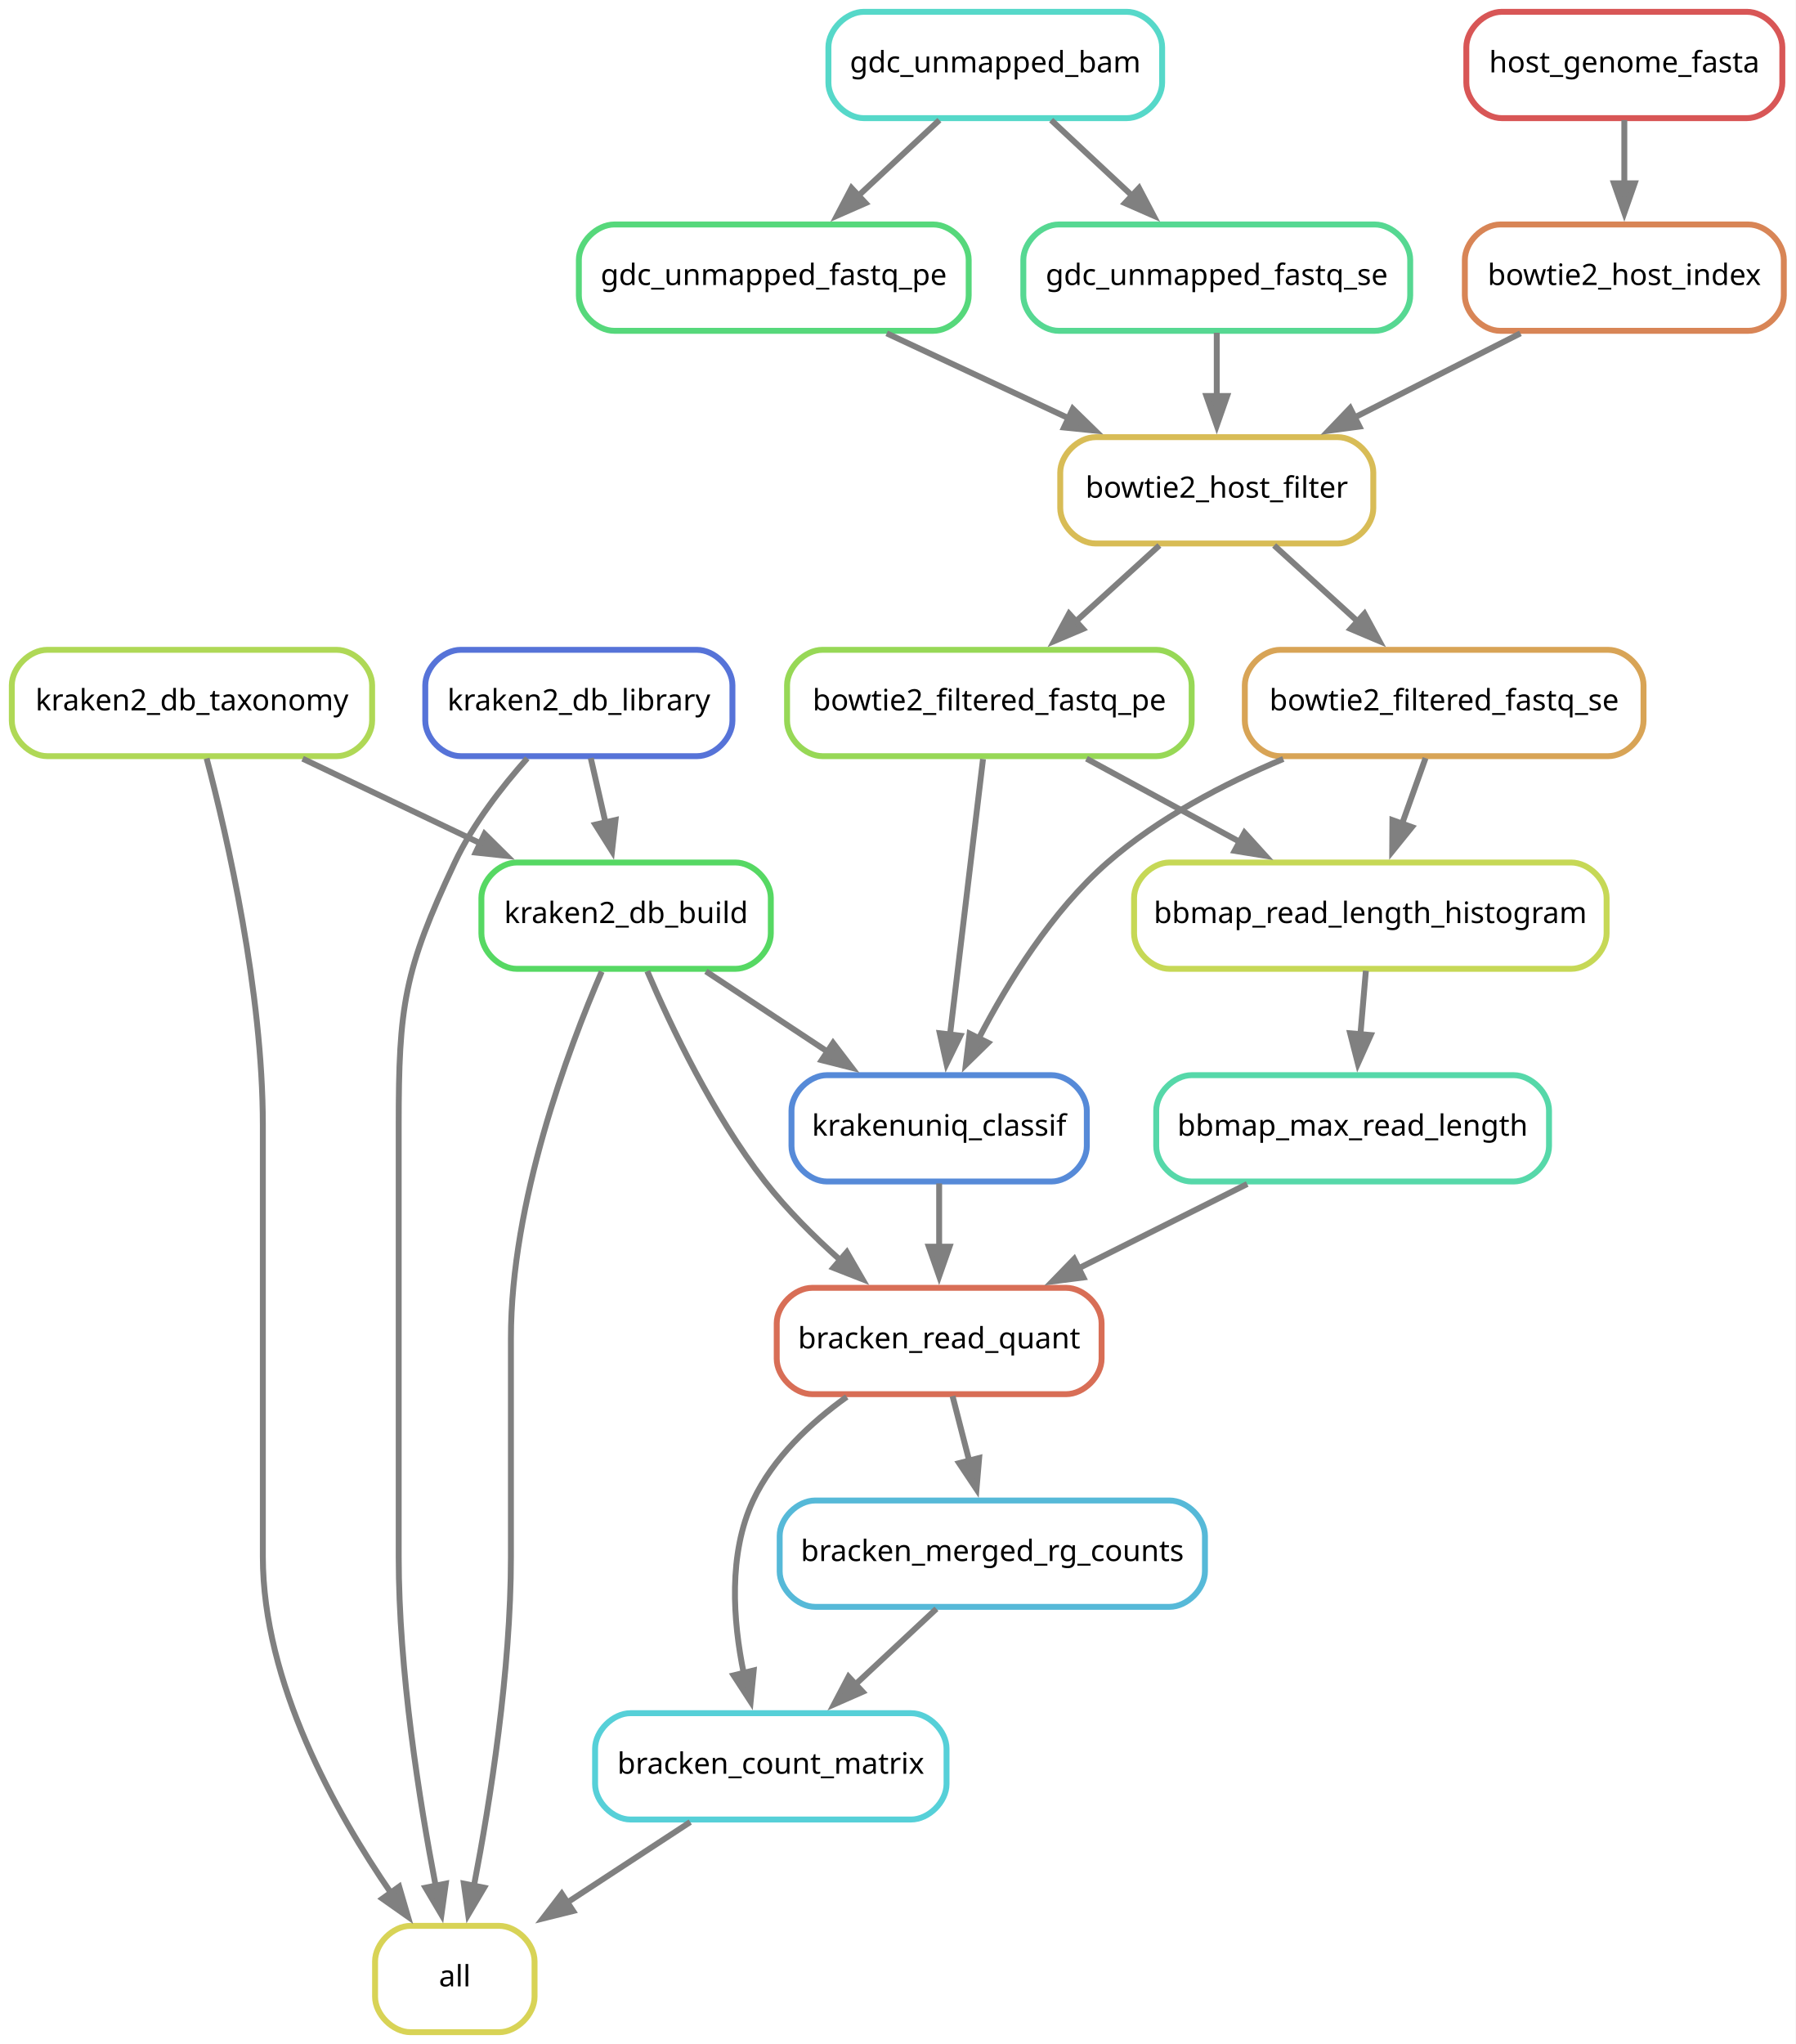
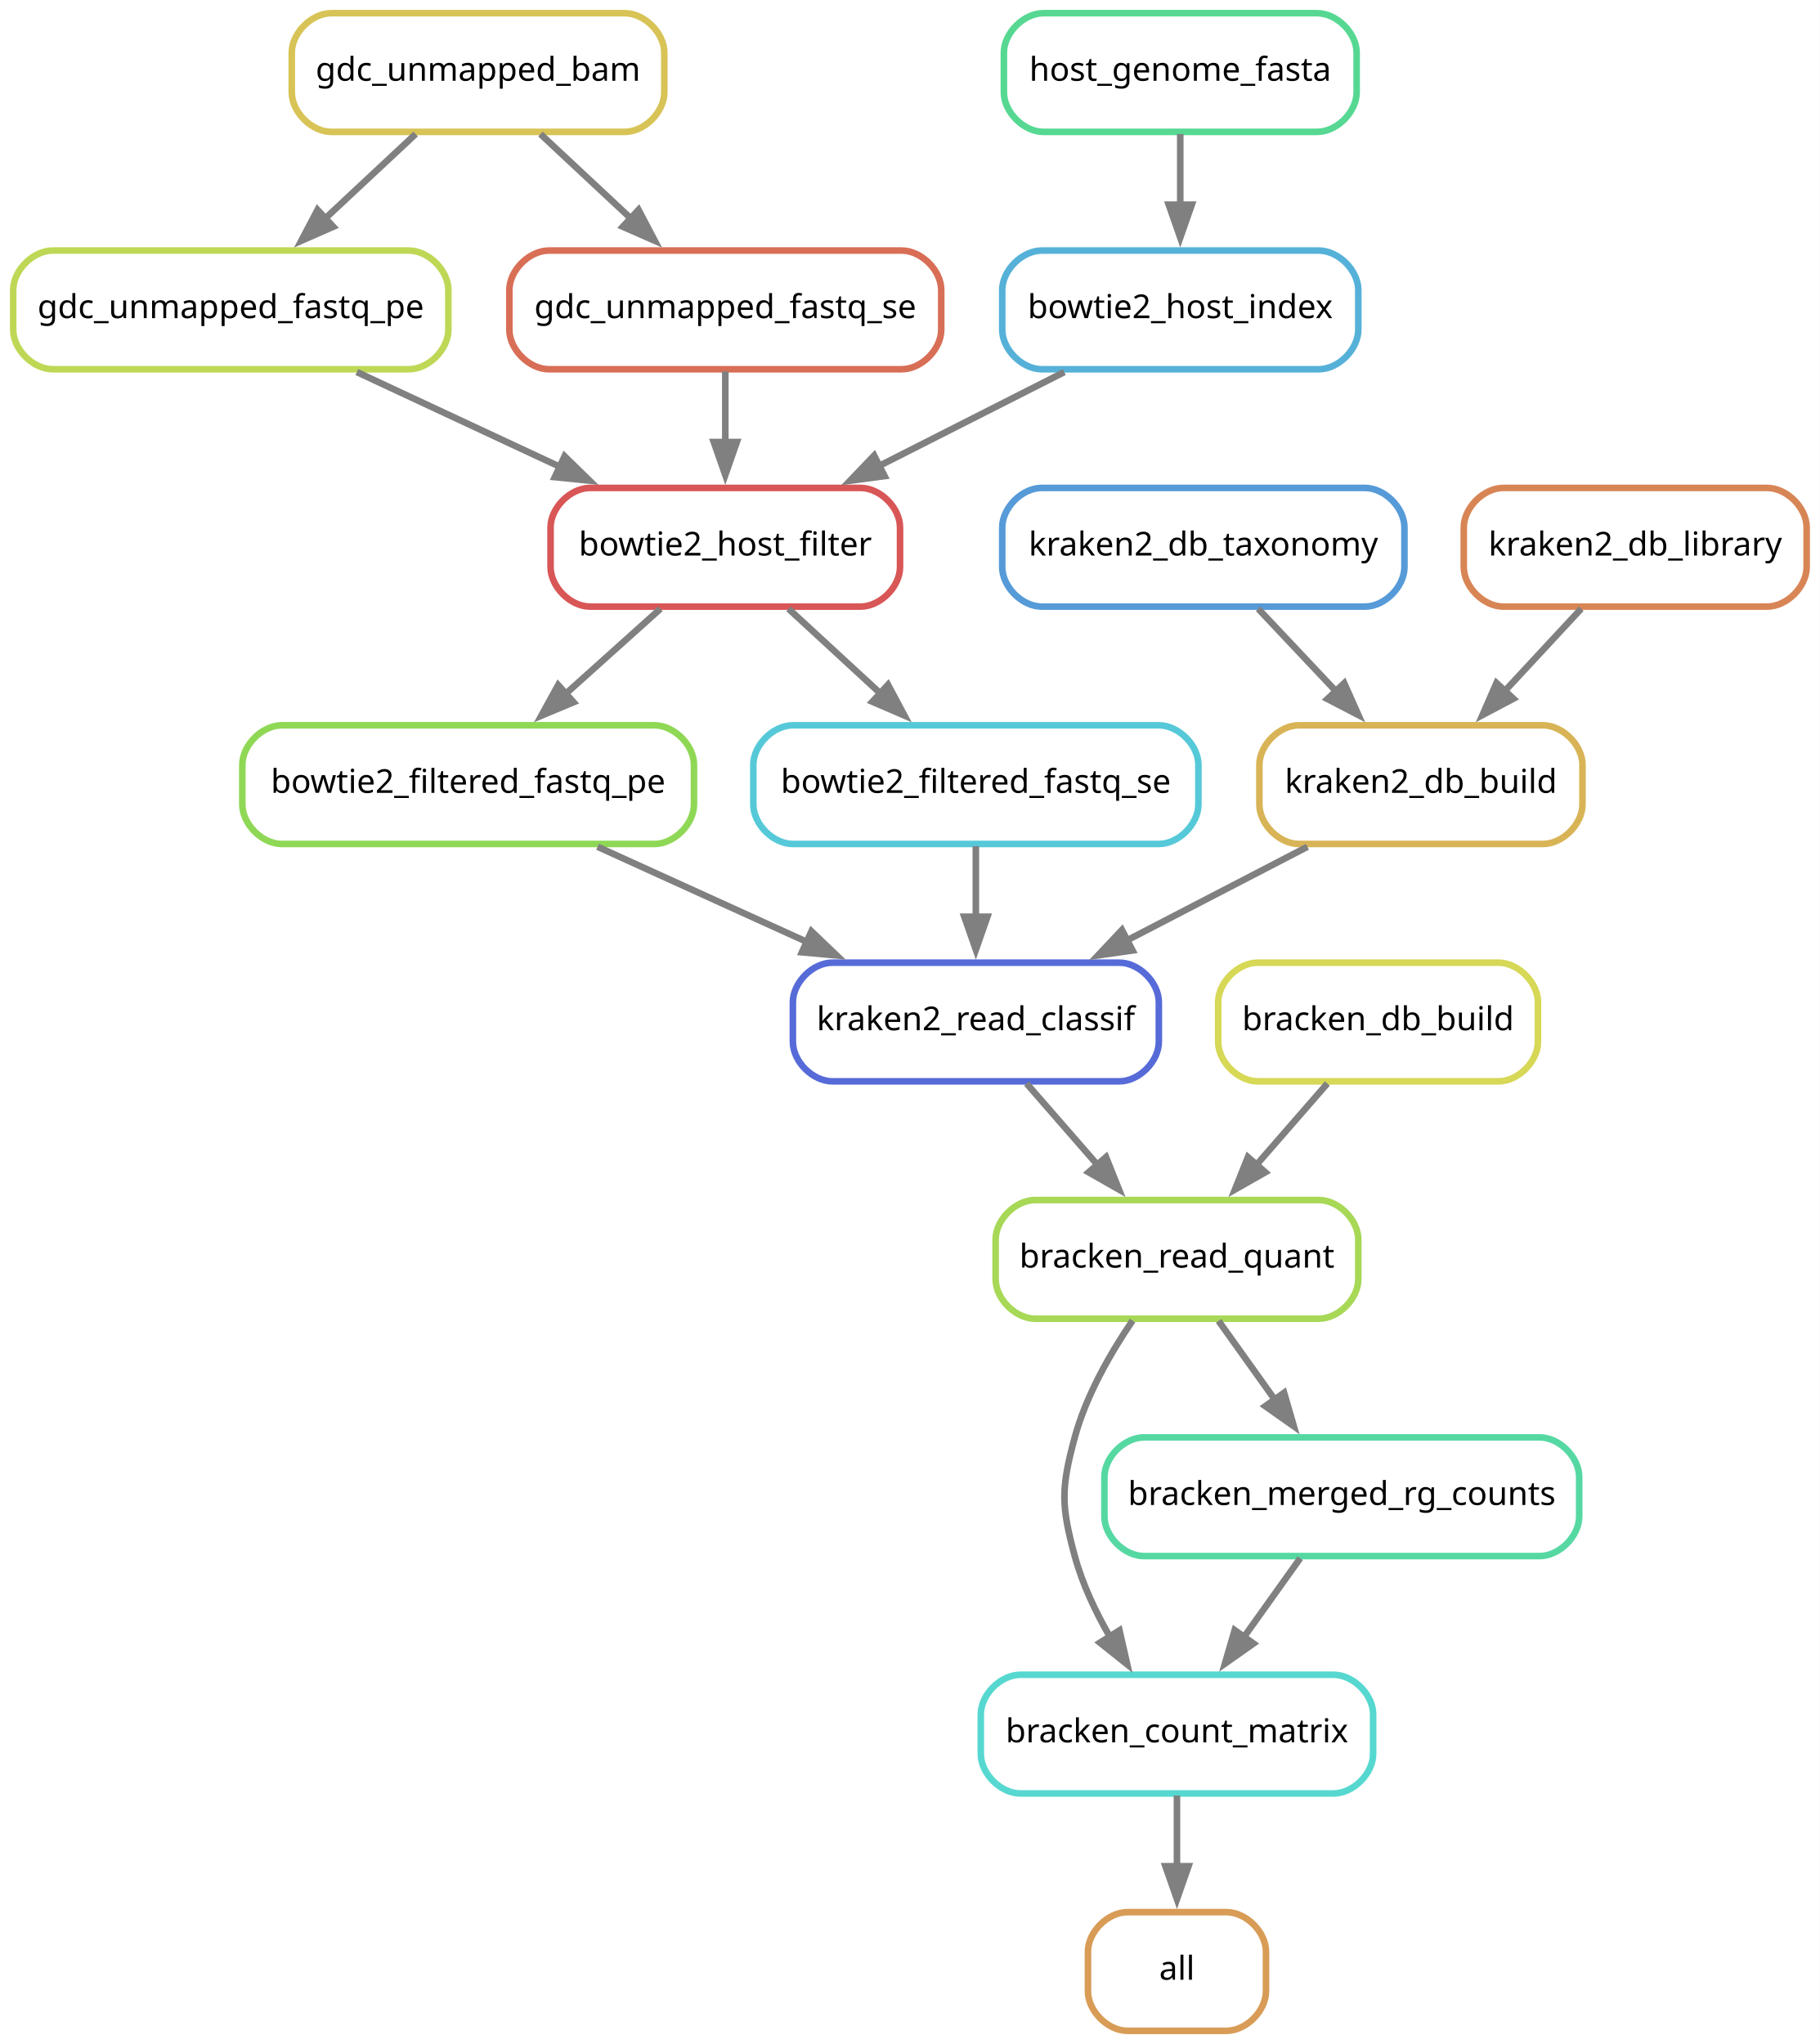
- <svg xmlns="http://www.w3.org/2000/svg" width="608pt" height="692pt" viewBox="0.00 0.00 608.00 692.00">
-   <g id="graph0" class="graph" transform="scale(1 1) rotate(0) translate(4 688)">
-     <polygon fill="white" stroke="none" points="-4,4 -4,-688 604,-688 604,4 -4,4" />
+ <svg xmlns="http://www.w3.org/2000/svg" width="552pt" height="620pt" viewBox="0.00 0.00 552.00 620.00">
+   <g id="graph0" class="graph" transform="scale(1 1) rotate(0) translate(4 616)">
+     <polygon fill="white" stroke="none" points="-4,4 -4,-616 548,-616 548,4 -4,4" />
    <g id="node1" class="node">
-       <path fill="none" stroke="#d8d356" stroke-width="2" d="M165,-36C165,-36 135,-36 135,-36 129,-36 123,-30 123,-24 123,-24 123,-12 123,-12 123,-6 129,0 135,0 135,0 165,0 165,0 171,0 177,-6 177,-12 177,-12 177,-24 177,-24 177,-30 171,-36 165,-36" />
-       <text text-anchor="middle" x="150" y="-15.5" font-family="sans" font-size="10.00">all</text>
+       <path fill="none" stroke="#d89c56" stroke-width="2" d="M368,-36C368,-36 338,-36 338,-36 332,-36 326,-30 326,-24 326,-24 326,-12 326,-12 326,-6 332,0 338,0 338,0 368,0 368,0 374,0 380,-6 380,-12 380,-12 380,-24 380,-24 380,-30 374,-36 368,-36" />
+       <text text-anchor="middle" x="353" y="-15.5" font-family="sans" font-size="10.00">all</text>
    </g>
    <g id="node2" class="node">
-       <path fill="none" stroke="#afd856" stroke-width="2" d="M110,-468C110,-468 12,-468 12,-468 6,-468 0,-462 0,-456 0,-456 0,-444 0,-444 0,-438 6,-432 12,-432 12,-432 110,-432 110,-432 116,-432 122,-438 122,-444 122,-444 122,-456 122,-456 122,-462 116,-468 110,-468" />
-       <text text-anchor="middle" x="61" y="-447.5" font-family="sans" font-size="10.00">kraken2_db_taxonomy</text>
+       <path fill="none" stroke="#56d8d0" stroke-width="2" d="M400.5,-108C400.5,-108 305.5,-108 305.5,-108 299.5,-108 293.5,-102 293.5,-96 293.5,-96 293.5,-84 293.5,-84 293.5,-78 299.5,-72 305.5,-72 305.5,-72 400.5,-72 400.5,-72 406.5,-72 412.5,-78 412.5,-84 412.5,-84 412.5,-96 412.5,-96 412.5,-102 406.5,-108 400.5,-108" />
+       <text text-anchor="middle" x="353" y="-87.5" font-family="sans" font-size="10.00">bracken_count_matrix</text>
    </g>
    <g id="edge1" class="edge">
-       <path fill="none" stroke="grey" stroke-width="2" d="M65.97,-431.23C73,-404.5 85,-352.25 85,-307 85,-307 85,-307 85,-161 85,-118.34 109.55,-74.49 128.47,-47.02" />
-       <polygon fill="grey" stroke="grey" stroke-width="2" points="131.16,-49.27 134.13,-39.1 125.47,-45.2 131.16,-49.27" />
+       <path fill="none" stroke="grey" stroke-width="2" d="M353,-71.34C353,-64.75 353,-57.08 353,-49.67" />
+       <polygon fill="grey" stroke="grey" stroke-width="2" points="356.5,-49.93 353,-39.93 349.5,-49.93 356.5,-49.93" />
+     </g>
+     <g id="node3" class="node">
+       <path fill="none" stroke="#a7d856" stroke-width="2" d="M396,-252C396,-252 310,-252 310,-252 304,-252 298,-246 298,-240 298,-240 298,-228 298,-228 298,-222 304,-216 310,-216 310,-216 396,-216 396,-216 402,-216 408,-222 408,-228 408,-228 408,-240 408,-240 408,-246 402,-252 396,-252" />
+       <text text-anchor="middle" x="353" y="-231.5" font-family="sans" font-size="10.00">bracken_read_quant</text>
+     </g>
+     <g id="edge3" class="edge">
+       <path fill="none" stroke="grey" stroke-width="2" d="M339.53,-215.43C332.84,-205.59 325.46,-192.76 322,-180 317.82,-164.56 317.82,-159.44 322,-144 324.3,-135.53 328.32,-127.02 332.73,-119.38" />
+       <polygon fill="grey" stroke="grey" stroke-width="2" points="335.56,-121.46 337.92,-111.13 329.63,-117.73 335.56,-121.46" />
+     </g>
+     <g id="node17" class="node">
+       <path fill="none" stroke="#56d8a2" stroke-width="2" d="M463,-180C463,-180 343,-180 343,-180 337,-180 331,-174 331,-168 331,-168 331,-156 331,-156 331,-150 337,-144 343,-144 343,-144 463,-144 463,-144 469,-144 475,-150 475,-156 475,-156 475,-168 475,-168 475,-174 469,-180 463,-180" />
+       <text text-anchor="middle" x="403" y="-159.5" font-family="sans" font-size="10.00">bracken_merged_rg_counts</text>
+     </g>
+     <g id="edge19" class="edge">
+       <path fill="none" stroke="grey" stroke-width="2" d="M365.62,-215.34C370.79,-208.1 376.91,-199.53 382.68,-191.45" />
+       <polygon fill="grey" stroke="grey" stroke-width="2" points="385.49,-193.54 388.45,-183.37 379.79,-189.47 385.49,-193.54" />
    </g>
    <g id="node4" class="node">
-       <path fill="none" stroke="#56d863" stroke-width="2" d="M245,-396C245,-396 171,-396 171,-396 165,-396 159,-390 159,-384 159,-384 159,-372 159,-372 159,-366 165,-360 171,-360 171,-360 245,-360 245,-360 251,-360 257,-366 257,-372 257,-372 257,-384 257,-384 257,-390 251,-396 245,-396" />
-       <text text-anchor="middle" x="208" y="-375.5" font-family="sans" font-size="10.00">kraken2_db_build</text>
+       <path fill="none" stroke="#566bd8" stroke-width="2" d="M335.5,-324C335.5,-324 248.5,-324 248.5,-324 242.5,-324 236.5,-318 236.5,-312 236.5,-312 236.5,-300 236.5,-300 236.5,-294 242.5,-288 248.5,-288 248.5,-288 335.5,-288 335.5,-288 341.5,-288 347.5,-294 347.5,-300 347.5,-300 347.5,-312 347.5,-312 347.5,-318 341.5,-324 335.5,-324" />
+       <text text-anchor="middle" x="292" y="-303.5" font-family="sans" font-size="10.00">kraken2_read_classif</text>
    </g>
    <g id="edge5" class="edge">
-       <path fill="none" stroke="grey" stroke-width="2" d="M98.47,-431.15C116.81,-422.43 139.11,-411.81 158.79,-402.43" />
-       <polygon fill="grey" stroke="grey" stroke-width="2" points="160.08,-405.69 167.61,-398.24 157.07,-399.37 160.08,-405.69" />
+       <path fill="none" stroke="grey" stroke-width="2" d="M307.39,-287.34C313.92,-279.85 321.67,-270.95 328.92,-262.63" />
+       <polygon fill="grey" stroke="grey" stroke-width="2" points="331.48,-265.02 335.41,-255.18 326.2,-260.42 331.48,-265.02" />
    </g>
-     <g id="node3" class="node">
-       <path fill="none" stroke="#5673d8" stroke-width="2" d="M232,-468C232,-468 152,-468 152,-468 146,-468 140,-462 140,-456 140,-456 140,-444 140,-444 140,-438 146,-432 152,-432 152,-432 232,-432 232,-432 238,-432 244,-438 244,-444 244,-444 244,-456 244,-456 244,-462 238,-468 232,-468" />
-       <text text-anchor="middle" x="192" y="-447.5" font-family="sans" font-size="10.00">kraken2_db_library</text>
+     <g id="node5" class="node">
+       <path fill="none" stroke="#8fd856" stroke-width="2" d="M194.5,-396C194.5,-396 81.5,-396 81.5,-396 75.5,-396 69.5,-390 69.5,-384 69.5,-384 69.5,-372 69.5,-372 69.5,-366 75.5,-360 81.5,-360 81.5,-360 194.5,-360 194.5,-360 200.5,-360 206.5,-366 206.5,-372 206.5,-372 206.5,-384 206.5,-384 206.5,-390 200.5,-396 194.5,-396" />
+       <text text-anchor="middle" x="138" y="-375.5" font-family="sans" font-size="10.00">bowtie2_filtered_fastq_pe</text>
+     </g>
+     <g id="edge6" class="edge">
+       <path fill="none" stroke="grey" stroke-width="2" d="M177.26,-359.15C196.55,-350.38 220.05,-339.71 240.74,-330.3" />
+       <polygon fill="grey" stroke="grey" stroke-width="2" points="242.13,-333.51 249.79,-326.19 239.24,-327.14 242.13,-333.51" />
+     </g>
+     <g id="node6" class="node">
+       <path fill="none" stroke="#d85656" stroke-width="2" d="M257,-468C257,-468 175,-468 175,-468 169,-468 163,-462 163,-456 163,-456 163,-444 163,-444 163,-438 169,-432 175,-432 175,-432 257,-432 257,-432 263,-432 269,-438 269,-444 269,-444 269,-456 269,-456 269,-462 263,-468 257,-468" />
+       <text text-anchor="middle" x="216" y="-447.5" font-family="sans" font-size="10.00">bowtie2_host_filter</text>
+     </g>
+     <g id="edge9" class="edge">
+       <path fill="none" stroke="grey" stroke-width="2" d="M196.32,-431.34C187.61,-423.52 177.18,-414.16 167.57,-405.53" />
+       <polygon fill="grey" stroke="grey" stroke-width="2" points="169.98,-403 160.2,-398.92 165.31,-408.21 169.98,-403" />
+     </g>
+     <g id="node15" class="node">
+       <path fill="none" stroke="#56c9d8" stroke-width="2" d="M347.5,-396C347.5,-396 236.5,-396 236.5,-396 230.5,-396 224.5,-390 224.5,-384 224.5,-384 224.5,-372 224.5,-372 224.5,-366 230.5,-360 236.5,-360 236.5,-360 347.5,-360 347.5,-360 353.5,-360 359.5,-366 359.5,-372 359.5,-372 359.5,-384 359.5,-384 359.5,-390 353.5,-396 347.5,-396" />
+       <text text-anchor="middle" x="292" y="-375.5" font-family="sans" font-size="10.00">bowtie2_filtered_fastq_se</text>
+     </g>
+     <g id="edge17" class="edge">
+       <path fill="none" stroke="grey" stroke-width="2" d="M235.18,-431.34C243.66,-423.52 253.82,-414.16 263.19,-405.53" />
+       <polygon fill="grey" stroke="grey" stroke-width="2" points="265.35,-408.3 270.34,-398.95 260.61,-403.15 265.35,-408.3" />
+     </g>
+     <g id="node7" class="node">
+       <path fill="none" stroke="#bed856" stroke-width="2" d="M120,-540C120,-540 12,-540 12,-540 6,-540 0,-534 0,-528 0,-528 0,-516 0,-516 0,-510 6,-504 12,-504 12,-504 120,-504 120,-504 126,-504 132,-510 132,-516 132,-516 132,-528 132,-528 132,-534 126,-540 120,-540" />
+       <text text-anchor="middle" x="66" y="-519.5" font-family="sans" font-size="10.00">gdc_unmapped_fastq_pe</text>
+     </g>
+     <g id="edge10" class="edge">
+       <path fill="none" stroke="grey" stroke-width="2" d="M104.24,-503.15C122.94,-494.43 145.7,-483.81 165.79,-474.43" />
+       <polygon fill="grey" stroke="grey" stroke-width="2" points="167.25,-477.61 174.83,-470.21 164.28,-471.27 167.25,-477.61" />
+     </g>
+     <g id="node8" class="node">
+       <path fill="none" stroke="#d8c356" stroke-width="2" d="M185.5,-612C185.5,-612 96.5,-612 96.5,-612 90.5,-612 84.5,-606 84.5,-600 84.5,-600 84.5,-588 84.5,-588 84.5,-582 90.5,-576 96.5,-576 96.5,-576 185.5,-576 185.5,-576 191.5,-576 197.5,-582 197.5,-588 197.5,-588 197.5,-600 197.5,-600 197.5,-606 191.5,-612 185.5,-612" />
+       <text text-anchor="middle" x="141" y="-591.5" font-family="sans" font-size="10.00">gdc_unmapped_bam</text>
+     </g>
+     <g id="edge13" class="edge">
+       <path fill="none" stroke="grey" stroke-width="2" d="M122.07,-575.34C113.7,-567.52 103.67,-558.16 94.43,-549.53" />
+       <polygon fill="grey" stroke="grey" stroke-width="2" points="97.09,-547.23 87.39,-542.97 92.32,-552.35 97.09,-547.23" />
+     </g>
+     <g id="node16" class="node">
+       <path fill="none" stroke="#d86e56" stroke-width="2" d="M269.5,-540C269.5,-540 162.5,-540 162.5,-540 156.5,-540 150.5,-534 150.5,-528 150.5,-528 150.5,-516 150.5,-516 150.5,-510 156.5,-504 162.5,-504 162.5,-504 269.5,-504 269.5,-504 275.5,-504 281.5,-510 281.5,-516 281.5,-516 281.5,-528 281.5,-528 281.5,-534 275.5,-540 269.5,-540" />
+       <text text-anchor="middle" x="216" y="-519.5" font-family="sans" font-size="10.00">gdc_unmapped_fastq_se</text>
+     </g>
+     <g id="edge18" class="edge">
+       <path fill="none" stroke="grey" stroke-width="2" d="M159.93,-575.34C168.3,-567.52 178.33,-558.16 187.57,-549.53" />
+       <polygon fill="grey" stroke="grey" stroke-width="2" points="189.68,-552.35 194.61,-542.97 184.91,-547.23 189.68,-552.35" />
+     </g>
+     <g id="node9" class="node">
+       <path fill="none" stroke="#56b1d8" stroke-width="2" d="M396,-540C396,-540 312,-540 312,-540 306,-540 300,-534 300,-528 300,-528 300,-516 300,-516 300,-510 306,-504 312,-504 312,-504 396,-504 396,-504 402,-504 408,-510 408,-516 408,-516 408,-528 408,-528 408,-534 402,-540 396,-540" />
+       <text text-anchor="middle" x="354" y="-519.5" font-family="sans" font-size="10.00">bowtie2_host_index</text>
+     </g>
+     <g id="edge11" class="edge">
+       <path fill="none" stroke="grey" stroke-width="2" d="M318.82,-503.15C301.71,-494.47 280.91,-483.92 262.5,-474.59" />
+       <polygon fill="grey" stroke="grey" stroke-width="2" points="264.32,-471.58 253.82,-470.18 261.15,-477.83 264.32,-471.58" />
+     </g>
+     <g id="node10" class="node">
+       <path fill="none" stroke="#56d892" stroke-width="2" d="M395.5,-612C395.5,-612 312.5,-612 312.5,-612 306.5,-612 300.5,-606 300.5,-600 300.5,-600 300.5,-588 300.5,-588 300.5,-582 306.5,-576 312.5,-576 312.5,-576 395.5,-576 395.5,-576 401.5,-576 407.5,-582 407.5,-588 407.5,-588 407.5,-600 407.5,-600 407.5,-606 401.5,-612 395.5,-612" />
+       <text text-anchor="middle" x="354" y="-591.5" font-family="sans" font-size="10.00">host_genome_fasta</text>
+     </g>
+     <g id="edge14" class="edge">
+       <path fill="none" stroke="grey" stroke-width="2" d="M354,-575.34C354,-568.75 354,-561.08 354,-553.67" />
+       <polygon fill="grey" stroke="grey" stroke-width="2" points="357.5,-553.93 354,-543.93 350.5,-553.93 357.5,-553.93" />
+     </g>
+     <g id="node11" class="node">
+       <path fill="none" stroke="#d8b456" stroke-width="2" d="M464,-396C464,-396 390,-396 390,-396 384,-396 378,-390 378,-384 378,-384 378,-372 378,-372 378,-366 384,-360 390,-360 390,-360 464,-360 464,-360 470,-360 476,-366 476,-372 476,-372 476,-384 476,-384 476,-390 470,-396 464,-396" />
+       <text text-anchor="middle" x="427" y="-375.5" font-family="sans" font-size="10.00">kraken2_db_build</text>
+     </g>
+     <g id="edge7" class="edge">
+       <path fill="none" stroke="grey" stroke-width="2" d="M392.58,-359.15C375.92,-350.52 355.69,-340.02 337.75,-330.72" />
+       <polygon fill="grey" stroke="grey" stroke-width="2" points="339.53,-327.7 329.04,-326.21 336.31,-333.92 339.53,-327.7" />
+     </g>
+     <g id="node12" class="node">
+       <path fill="none" stroke="#569ad8" stroke-width="2" d="M410,-468C410,-468 312,-468 312,-468 306,-468 300,-462 300,-456 300,-456 300,-444 300,-444 300,-438 306,-432 312,-432 312,-432 410,-432 410,-432 416,-432 422,-438 422,-444 422,-444 422,-456 422,-456 422,-462 416,-468 410,-468" />
+       <text text-anchor="middle" x="361" y="-447.5" font-family="sans" font-size="10.00">kraken2_db_taxonomy</text>
+     </g>
+     <g id="edge15" class="edge">
+       <path fill="none" stroke="grey" stroke-width="2" d="M377.65,-431.34C384.79,-423.77 393.29,-414.75 401.21,-406.35" />
+       <polygon fill="grey" stroke="grey" stroke-width="2" points="403.73,-408.78 408.04,-399.1 398.64,-403.98 403.73,-408.78" />
+     </g>
+     <g id="node13" class="node">
+       <path fill="none" stroke="#d88556" stroke-width="2" d="M532,-468C532,-468 452,-468 452,-468 446,-468 440,-462 440,-456 440,-456 440,-444 440,-444 440,-438 446,-432 452,-432 452,-432 532,-432 532,-432 538,-432 544,-438 544,-444 544,-444 544,-456 544,-456 544,-462 538,-468 532,-468" />
+       <text text-anchor="middle" x="492" y="-447.5" font-family="sans" font-size="10.00">kraken2_db_library</text>
+     </g>
+     <g id="edge16" class="edge">
+       <path fill="none" stroke="grey" stroke-width="2" d="M475.6,-431.34C468.57,-423.77 460.2,-414.75 452.4,-406.35" />
+       <polygon fill="grey" stroke="grey" stroke-width="2" points="455.05,-404.07 445.68,-399.12 449.92,-408.83 455.05,-404.07" />
+     </g>
+     <g id="node14" class="node">
+       <path fill="none" stroke="#d6d856" stroke-width="2" d="M450.5,-324C450.5,-324 377.5,-324 377.5,-324 371.5,-324 365.5,-318 365.5,-312 365.5,-312 365.5,-300 365.5,-300 365.5,-294 371.5,-288 377.5,-288 377.5,-288 450.5,-288 450.5,-288 456.5,-288 462.5,-294 462.5,-300 462.5,-300 462.5,-312 462.5,-312 462.5,-318 456.5,-324 450.5,-324" />
+       <text text-anchor="middle" x="414" y="-303.5" font-family="sans" font-size="10.00">bracken_db_build</text>
    </g>
    <g id="edge4" class="edge">
-       <path fill="none" stroke="grey" stroke-width="2" d="M174.54,-431.29C165.93,-421.6 156.1,-408.96 150,-396 132.76,-359.41 131,-347.45 131,-307 131,-307 131,-307 131,-161 131,-122.31 138.01,-78.21 143.52,-49.56" />
-       <polygon fill="grey" stroke="grey" stroke-width="2" points="146.94,-50.29 145.47,-39.8 140.08,-48.92 146.94,-50.29" />
+       <path fill="none" stroke="grey" stroke-width="2" d="M398.61,-287.34C392.08,-279.85 384.33,-270.95 377.08,-262.63" />
+       <polygon fill="grey" stroke="grey" stroke-width="2" points="379.8,-260.42 370.59,-255.18 374.52,-265.02 379.8,-260.42" />
    </g>
-     <g id="edge6" class="edge">
-       <path fill="none" stroke="grey" stroke-width="2" d="M196.04,-431.34C197.56,-424.67 199.34,-416.89 201.05,-409.39" />
-       <polygon fill="grey" stroke="grey" stroke-width="2" points="204.42,-410.38 203.23,-399.85 197.59,-408.82 204.42,-410.38" />
+     <g id="edge8" class="edge">
+       <path fill="none" stroke="grey" stroke-width="2" d="M292,-359.34C292,-352.75 292,-345.08 292,-337.67" />
+       <polygon fill="grey" stroke="grey" stroke-width="2" points="295.5,-337.93 292,-327.93 288.5,-337.93 295.5,-337.93" />
    </g>
-     <g id="edge3" class="edge">
-       <path fill="none" stroke="grey" stroke-width="2" d="M199.73,-359.05C188.28,-332.53 169,-281.02 169,-235 169,-235 169,-235 169,-161 169,-122.31 161.99,-78.21 156.48,-49.56" />
-       <polygon fill="grey" stroke="grey" stroke-width="2" points="159.92,-48.92 154.53,-39.8 153.06,-50.29 159.92,-48.92" />
-     </g>
-     <g id="node6" class="node">
-       <path fill="none" stroke="#d86e56" stroke-width="2" d="M357,-252C357,-252 271,-252 271,-252 265,-252 259,-246 259,-240 259,-240 259,-228 259,-228 259,-222 265,-216 271,-216 271,-216 357,-216 357,-216 363,-216 369,-222 369,-228 369,-228 369,-240 369,-240 369,-246 363,-252 357,-252" />
-       <text text-anchor="middle" x="314" y="-231.5" font-family="sans" font-size="10.00">bracken_read_quant</text>
-     </g>
-     <g id="edge10" class="edge">
-       <path fill="none" stroke="grey" stroke-width="2" d="M215.17,-359.19C223.22,-340.4 237.48,-310.46 255,-288 262.38,-278.53 271.58,-269.37 280.5,-261.4" />
-       <polygon fill="grey" stroke="grey" stroke-width="2" points="282.74,-264.09 288.04,-254.92 278.18,-258.78 282.74,-264.09" />
-     </g>
-     <g id="node7" class="node">
-       <path fill="none" stroke="#568ad8" stroke-width="2" d="M352,-324C352,-324 276,-324 276,-324 270,-324 264,-318 264,-312 264,-312 264,-300 264,-300 264,-294 270,-288 276,-288 276,-288 352,-288 352,-288 358,-288 364,-294 364,-300 364,-300 364,-312 364,-312 364,-318 358,-324 352,-324" />
-       <text text-anchor="middle" x="314" y="-303.5" font-family="sans" font-size="10.00">krakenuniq_classif</text>
-     </g>
-     <g id="edge14" class="edge">
-       <path fill="none" stroke="grey" stroke-width="2" d="M235.02,-359.15C247.61,-350.84 262.79,-340.82 276.46,-331.79" />
-       <polygon fill="grey" stroke="grey" stroke-width="2" points="278.08,-334.91 284.5,-326.48 274.23,-329.07 278.08,-334.91" />
-     </g>
-     <g id="node5" class="node">
-       <path fill="none" stroke="#56d0d8" stroke-width="2" d="M304.5,-108C304.5,-108 209.5,-108 209.5,-108 203.5,-108 197.5,-102 197.5,-96 197.5,-96 197.5,-84 197.5,-84 197.5,-78 203.5,-72 209.5,-72 209.5,-72 304.5,-72 304.5,-72 310.5,-72 316.5,-78 316.5,-84 316.5,-84 316.5,-96 316.5,-96 316.5,-102 310.5,-108 304.5,-108" />
-       <text text-anchor="middle" x="257" y="-87.5" font-family="sans" font-size="10.00">bracken_count_matrix</text>
+     <g id="edge12" class="edge">
+       <path fill="none" stroke="grey" stroke-width="2" d="M216,-503.34C216,-496.75 216,-489.08 216,-481.67" />
+       <polygon fill="grey" stroke="grey" stroke-width="2" points="219.5,-481.93 216,-471.93 212.5,-481.93 219.5,-481.93" />
    </g>
    <g id="edge2" class="edge">
-       <path fill="none" stroke="grey" stroke-width="2" d="M229.72,-71.15C217.02,-62.84 201.7,-52.82 187.89,-43.79" />
-       <polygon fill="grey" stroke="grey" stroke-width="2" points="190.05,-41.02 179.76,-38.47 186.21,-46.87 190.05,-41.02" />
-     </g>
-     <g id="edge7" class="edge">
-       <path fill="none" stroke="grey" stroke-width="2" d="M282.71,-215.09C270.43,-206.26 257.7,-194.38 251,-180 242.56,-161.88 244.16,-139.4 247.82,-121.57" />
-       <polygon fill="grey" stroke="grey" stroke-width="2" points="251.2,-122.47 250.17,-111.93 244.4,-120.81 251.2,-122.47" />
-     </g>
-     <g id="node18" class="node">
-       <path fill="none" stroke="#56b9d8" stroke-width="2" d="M392,-180C392,-180 272,-180 272,-180 266,-180 260,-174 260,-168 260,-168 260,-156 260,-156 260,-150 266,-144 272,-144 272,-144 392,-144 392,-144 398,-144 404,-150 404,-156 404,-156 404,-168 404,-168 404,-174 398,-180 392,-180" />
-       <text text-anchor="middle" x="332" y="-159.5" font-family="sans" font-size="10.00">bracken_merged_rg_counts</text>
-     </g>
-     <g id="edge26" class="edge">
-       <path fill="none" stroke="grey" stroke-width="2" d="M318.54,-215.34C320.26,-208.67 322.26,-200.89 324.19,-193.39" />
-       <polygon fill="grey" stroke="grey" stroke-width="2" points="327.54,-194.39 326.64,-183.83 320.76,-192.65 327.54,-194.39" />
-     </g>
-     <g id="edge9" class="edge">
-       <path fill="none" stroke="grey" stroke-width="2" d="M314,-287.34C314,-280.75 314,-273.08 314,-265.67" />
-       <polygon fill="grey" stroke="grey" stroke-width="2" points="317.5,-265.93 314,-255.93 310.5,-265.93 317.5,-265.93" />
-     </g>
-     <g id="node8" class="node">
-       <path fill="none" stroke="#97d856" stroke-width="2" d="M387.5,-468C387.5,-468 274.5,-468 274.5,-468 268.5,-468 262.5,-462 262.5,-456 262.5,-456 262.5,-444 262.5,-444 262.5,-438 268.5,-432 274.5,-432 274.5,-432 387.5,-432 387.5,-432 393.5,-432 399.5,-438 399.5,-444 399.5,-444 399.5,-456 399.5,-456 399.5,-462 393.5,-468 387.5,-468" />
-       <text text-anchor="middle" x="331" y="-447.5" font-family="sans" font-size="10.00">bowtie2_filtered_fastq_pe</text>
-     </g>
-     <g id="edge13" class="edge">
-       <path fill="none" stroke="grey" stroke-width="2" d="M328.85,-431.02C326.04,-407.54 321.08,-366.11 317.67,-337.64" />
-       <polygon fill="grey" stroke="grey" stroke-width="2" points="321.16,-337.36 316.5,-327.84 314.21,-338.19 321.16,-337.36" />
-     </g>
-     <g id="node15" class="node">
-       <path fill="none" stroke="#c6d856" stroke-width="2" d="M528,-396C528,-396 392,-396 392,-396 386,-396 380,-390 380,-384 380,-384 380,-372 380,-372 380,-366 386,-360 392,-360 392,-360 528,-360 528,-360 534,-360 540,-366 540,-372 540,-372 540,-384 540,-384 540,-390 534,-396 528,-396" />
-       <text text-anchor="middle" x="460" y="-375.5" font-family="sans" font-size="10.00">bbmap_read_length_histogram</text>
-     </g>
-     <g id="edge23" class="edge">
-       <path fill="none" stroke="grey" stroke-width="2" d="M363.89,-431.15C379.66,-422.6 398.77,-412.22 415.79,-402.99" />
-       <polygon fill="grey" stroke="grey" stroke-width="2" points="417.39,-406.1 424.51,-398.26 414.05,-399.95 417.39,-406.1" />
-     </g>
-     <g id="node9" class="node">
-       <path fill="none" stroke="#d8bc56" stroke-width="2" d="M449,-540C449,-540 367,-540 367,-540 361,-540 355,-534 355,-528 355,-528 355,-516 355,-516 355,-510 361,-504 367,-504 367,-504 449,-504 449,-504 455,-504 461,-510 461,-516 461,-516 461,-528 461,-528 461,-534 455,-540 449,-540" />
-       <text text-anchor="middle" x="408" y="-519.5" font-family="sans" font-size="10.00">bowtie2_host_filter</text>
-     </g>
-     <g id="edge15" class="edge">
-       <path fill="none" stroke="grey" stroke-width="2" d="M388.57,-503.34C379.97,-495.52 369.68,-486.16 360.19,-477.53" />
-       <polygon fill="grey" stroke="grey" stroke-width="2" points="362.69,-475.07 352.93,-470.94 357.98,-480.25 362.69,-475.07" />
-     </g>
-     <g id="node16" class="node">
-       <path fill="none" stroke="#d8a456" stroke-width="2" d="M540.5,-468C540.5,-468 429.5,-468 429.5,-468 423.5,-468 417.5,-462 417.5,-456 417.5,-456 417.5,-444 417.5,-444 417.5,-438 423.5,-432 429.5,-432 429.5,-432 540.5,-432 540.5,-432 546.5,-432 552.5,-438 552.5,-444 552.5,-444 552.5,-456 552.5,-456 552.5,-462 546.5,-468 540.5,-468" />
-       <text text-anchor="middle" x="485" y="-447.5" font-family="sans" font-size="10.00">bowtie2_filtered_fastq_se</text>
-     </g>
-     <g id="edge24" class="edge">
-       <path fill="none" stroke="grey" stroke-width="2" d="M427.43,-503.34C436.03,-495.52 446.32,-486.16 455.81,-477.53" />
-       <polygon fill="grey" stroke="grey" stroke-width="2" points="458.02,-480.25 463.07,-470.94 453.31,-475.07 458.02,-480.25" />
-     </g>
-     <g id="node10" class="node">
-       <path fill="none" stroke="#56d87b" stroke-width="2" d="M312,-612C312,-612 204,-612 204,-612 198,-612 192,-606 192,-600 192,-600 192,-588 192,-588 192,-582 198,-576 204,-576 204,-576 312,-576 312,-576 318,-576 324,-582 324,-588 324,-588 324,-600 324,-600 324,-606 318,-612 312,-612" />
-       <text text-anchor="middle" x="258" y="-591.5" font-family="sans" font-size="10.00">gdc_unmapped_fastq_pe</text>
-     </g>
-     <g id="edge17" class="edge">
-       <path fill="none" stroke="grey" stroke-width="2" d="M296.24,-575.15C314.94,-566.43 337.7,-555.81 357.79,-546.43" />
-       <polygon fill="grey" stroke="grey" stroke-width="2" points="359.25,-549.61 366.83,-542.21 356.28,-543.27 359.25,-549.61" />
-     </g>
-     <g id="node11" class="node">
-       <path fill="none" stroke="#56d8c9" stroke-width="2" d="M377.5,-684C377.5,-684 288.5,-684 288.5,-684 282.5,-684 276.5,-678 276.5,-672 276.5,-672 276.5,-660 276.5,-660 276.5,-654 282.5,-648 288.5,-648 288.5,-648 377.5,-648 377.5,-648 383.5,-648 389.5,-654 389.5,-660 389.5,-660 389.5,-672 389.5,-672 389.5,-678 383.5,-684 377.5,-684" />
-       <text text-anchor="middle" x="333" y="-663.5" font-family="sans" font-size="10.00">gdc_unmapped_bam</text>
-     </g>
-     <g id="edge19" class="edge">
-       <path fill="none" stroke="grey" stroke-width="2" d="M314.07,-647.34C305.7,-639.52 295.67,-630.16 286.43,-621.53" />
-       <polygon fill="grey" stroke="grey" stroke-width="2" points="289.09,-619.23 279.39,-614.97 284.32,-624.35 289.09,-619.23" />
-     </g>
-     <g id="node17" class="node">
-       <path fill="none" stroke="#56d892" stroke-width="2" d="M461.5,-612C461.5,-612 354.5,-612 354.5,-612 348.5,-612 342.5,-606 342.5,-600 342.5,-600 342.5,-588 342.5,-588 342.5,-582 348.5,-576 354.5,-576 354.5,-576 461.5,-576 461.5,-576 467.5,-576 473.5,-582 473.5,-588 473.5,-588 473.5,-600 473.5,-600 473.5,-606 467.5,-612 461.5,-612" />
-       <text text-anchor="middle" x="408" y="-591.5" font-family="sans" font-size="10.00">gdc_unmapped_fastq_se</text>
-     </g>
-     <g id="edge25" class="edge">
-       <path fill="none" stroke="grey" stroke-width="2" d="M351.93,-647.34C360.3,-639.52 370.33,-630.16 379.57,-621.53" />
-       <polygon fill="grey" stroke="grey" stroke-width="2" points="381.68,-624.35 386.61,-614.97 376.91,-619.23 381.68,-624.35" />
-     </g>
-     <g id="node12" class="node">
-       <path fill="none" stroke="#d88556" stroke-width="2" d="M588,-612C588,-612 504,-612 504,-612 498,-612 492,-606 492,-600 492,-600 492,-588 492,-588 492,-582 498,-576 504,-576 504,-576 588,-576 588,-576 594,-576 600,-582 600,-588 600,-588 600,-600 600,-600 600,-606 594,-612 588,-612" />
-       <text text-anchor="middle" x="546" y="-591.5" font-family="sans" font-size="10.00">bowtie2_host_index</text>
-     </g>
-     <g id="edge18" class="edge">
-       <path fill="none" stroke="grey" stroke-width="2" d="M510.82,-575.15C493.71,-566.47 472.91,-555.92 454.5,-546.59" />
-       <polygon fill="grey" stroke="grey" stroke-width="2" points="456.32,-543.58 445.82,-542.18 453.15,-549.83 456.32,-543.58" />
-     </g>
-     <g id="node13" class="node">
-       <path fill="none" stroke="#d85656" stroke-width="2" d="M587.5,-684C587.5,-684 504.5,-684 504.5,-684 498.5,-684 492.5,-678 492.5,-672 492.5,-672 492.5,-660 492.5,-660 492.5,-654 498.5,-648 504.5,-648 504.5,-648 587.5,-648 587.5,-648 593.5,-648 599.5,-654 599.5,-660 599.5,-660 599.5,-672 599.5,-672 599.5,-678 593.5,-684 587.5,-684" />
-       <text text-anchor="middle" x="546" y="-663.5" font-family="sans" font-size="10.00">host_genome_fasta</text>
-     </g>
-     <g id="edge20" class="edge">
-       <path fill="none" stroke="grey" stroke-width="2" d="M546,-647.34C546,-640.75 546,-633.08 546,-625.67" />
-       <polygon fill="grey" stroke="grey" stroke-width="2" points="549.5,-625.93 546,-615.93 542.5,-625.93 549.5,-625.93" />
-     </g>
-     <g id="node14" class="node">
-       <path fill="none" stroke="#56d8a9" stroke-width="2" d="M508.5,-324C508.5,-324 399.5,-324 399.5,-324 393.5,-324 387.5,-318 387.5,-312 387.5,-312 387.5,-300 387.5,-300 387.5,-294 393.5,-288 399.5,-288 399.5,-288 508.5,-288 508.5,-288 514.5,-288 520.5,-294 520.5,-300 520.5,-300 520.5,-312 520.5,-312 520.5,-318 514.5,-324 508.5,-324" />
-       <text text-anchor="middle" x="454" y="-303.5" font-family="sans" font-size="10.00">bbmap_max_read_length</text>
-     </g>
-     <g id="edge11" class="edge">
-       <path fill="none" stroke="grey" stroke-width="2" d="M418.31,-287.15C400.95,-278.47 379.85,-267.92 361.18,-258.59" />
-       <polygon fill="grey" stroke="grey" stroke-width="2" points="362.84,-255.51 352.33,-254.17 359.71,-261.77 362.84,-255.51" />
-     </g>
-     <g id="edge21" class="edge">
-       <path fill="none" stroke="grey" stroke-width="2" d="M458.49,-359.34C457.92,-352.75 457.26,-345.08 456.63,-337.67" />
-       <polygon fill="grey" stroke="grey" stroke-width="2" points="460.13,-337.58 455.79,-327.92 453.16,-338.18 460.13,-337.58" />
-     </g>
-     <g id="edge12" class="edge">
-       <path fill="none" stroke="grey" stroke-width="2" d="M430.52,-431.05C410.32,-422.59 388.17,-411.01 371,-396 352.19,-379.56 337.26,-355.43 327.41,-336.44" />
-       <polygon fill="grey" stroke="grey" stroke-width="2" points="330.58,-334.96 323.02,-327.55 324.31,-338.06 330.58,-334.96" />
-     </g>
-     <g id="edge22" class="edge">
-       <path fill="none" stroke="grey" stroke-width="2" d="M478.69,-431.34C476.28,-424.59 473.46,-416.69 470.75,-409.11" />
-       <polygon fill="grey" stroke="grey" stroke-width="2" points="474.07,-407.99 467.41,-399.75 467.48,-410.35 474.07,-407.99" />
-     </g>
-     <g id="edge16" class="edge">
-       <path fill="none" stroke="grey" stroke-width="2" d="M408,-575.34C408,-568.75 408,-561.08 408,-553.67" />
-       <polygon fill="grey" stroke="grey" stroke-width="2" points="411.5,-553.93 408,-543.93 404.5,-553.93 411.5,-553.93" />
-     </g>
-     <g id="edge8" class="edge">
-       <path fill="none" stroke="grey" stroke-width="2" d="M313.07,-143.34C304.7,-135.52 294.67,-126.16 285.43,-117.53" />
-       <polygon fill="grey" stroke="grey" stroke-width="2" points="288.09,-115.23 278.39,-110.97 283.32,-120.35 288.09,-115.23" />
+       <path fill="none" stroke="grey" stroke-width="2" d="M390.38,-143.34C385.21,-136.1 379.09,-127.53 373.32,-119.45" />
+       <polygon fill="grey" stroke="grey" stroke-width="2" points="376.21,-117.47 367.55,-111.37 370.51,-121.54 376.21,-117.47" />
    </g>
  </g>
</svg>
